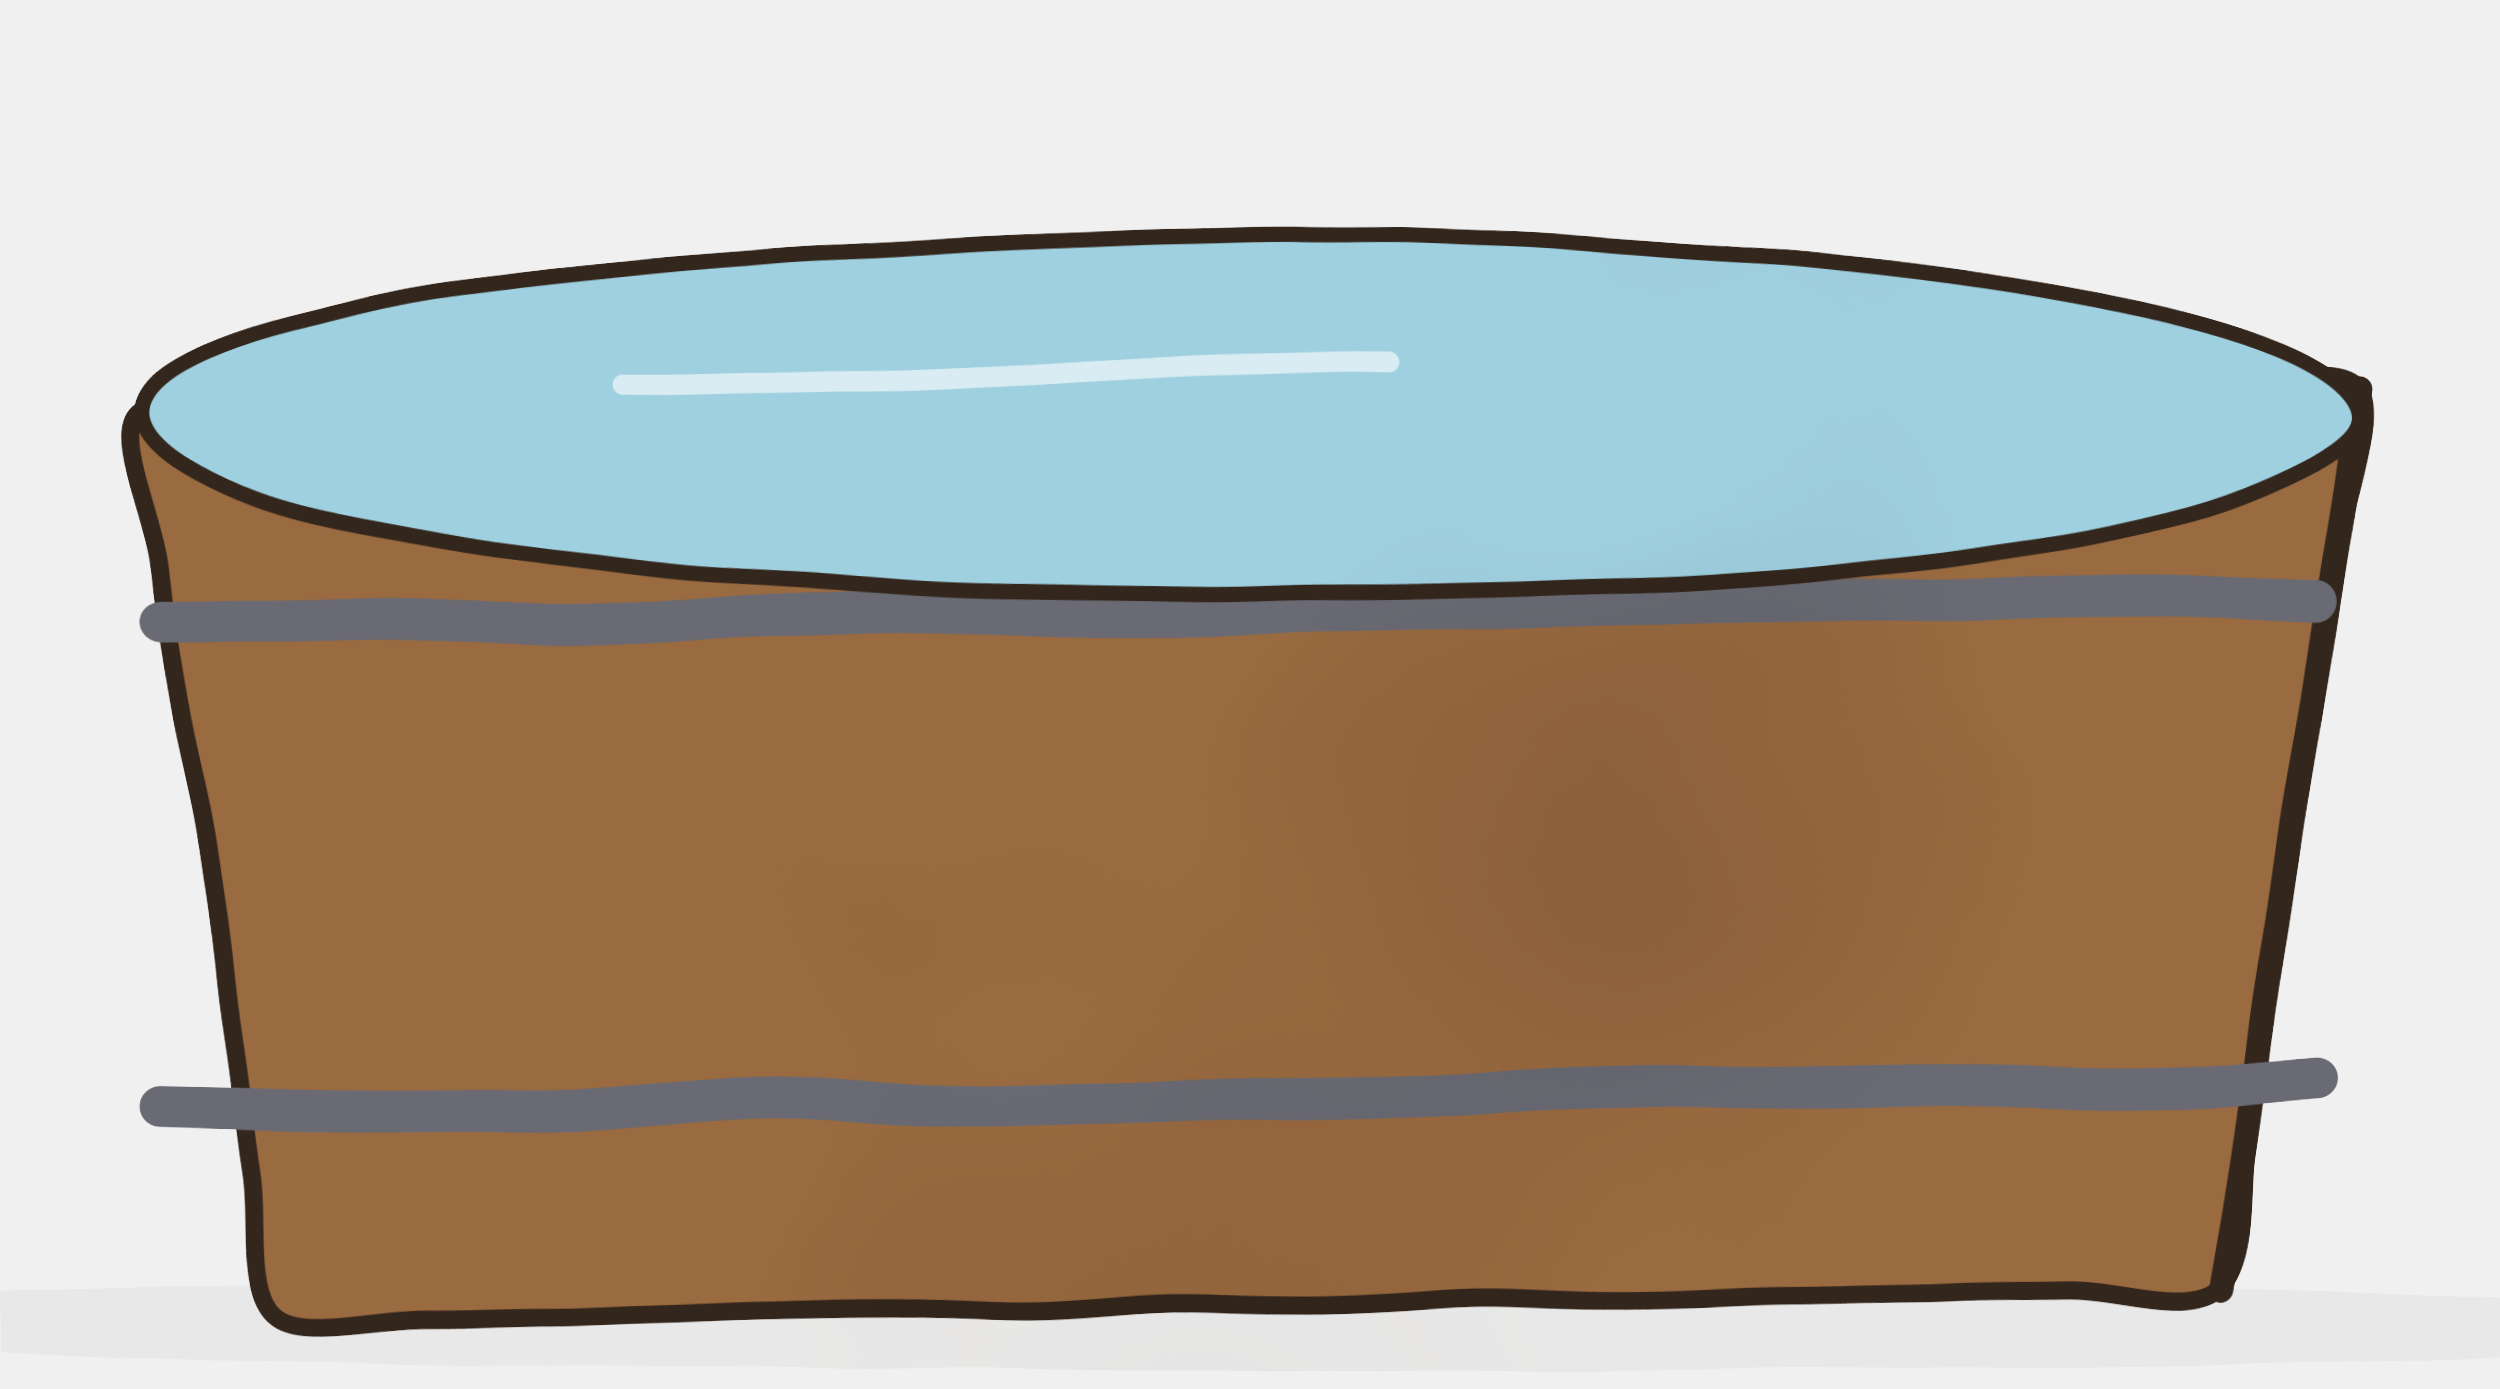
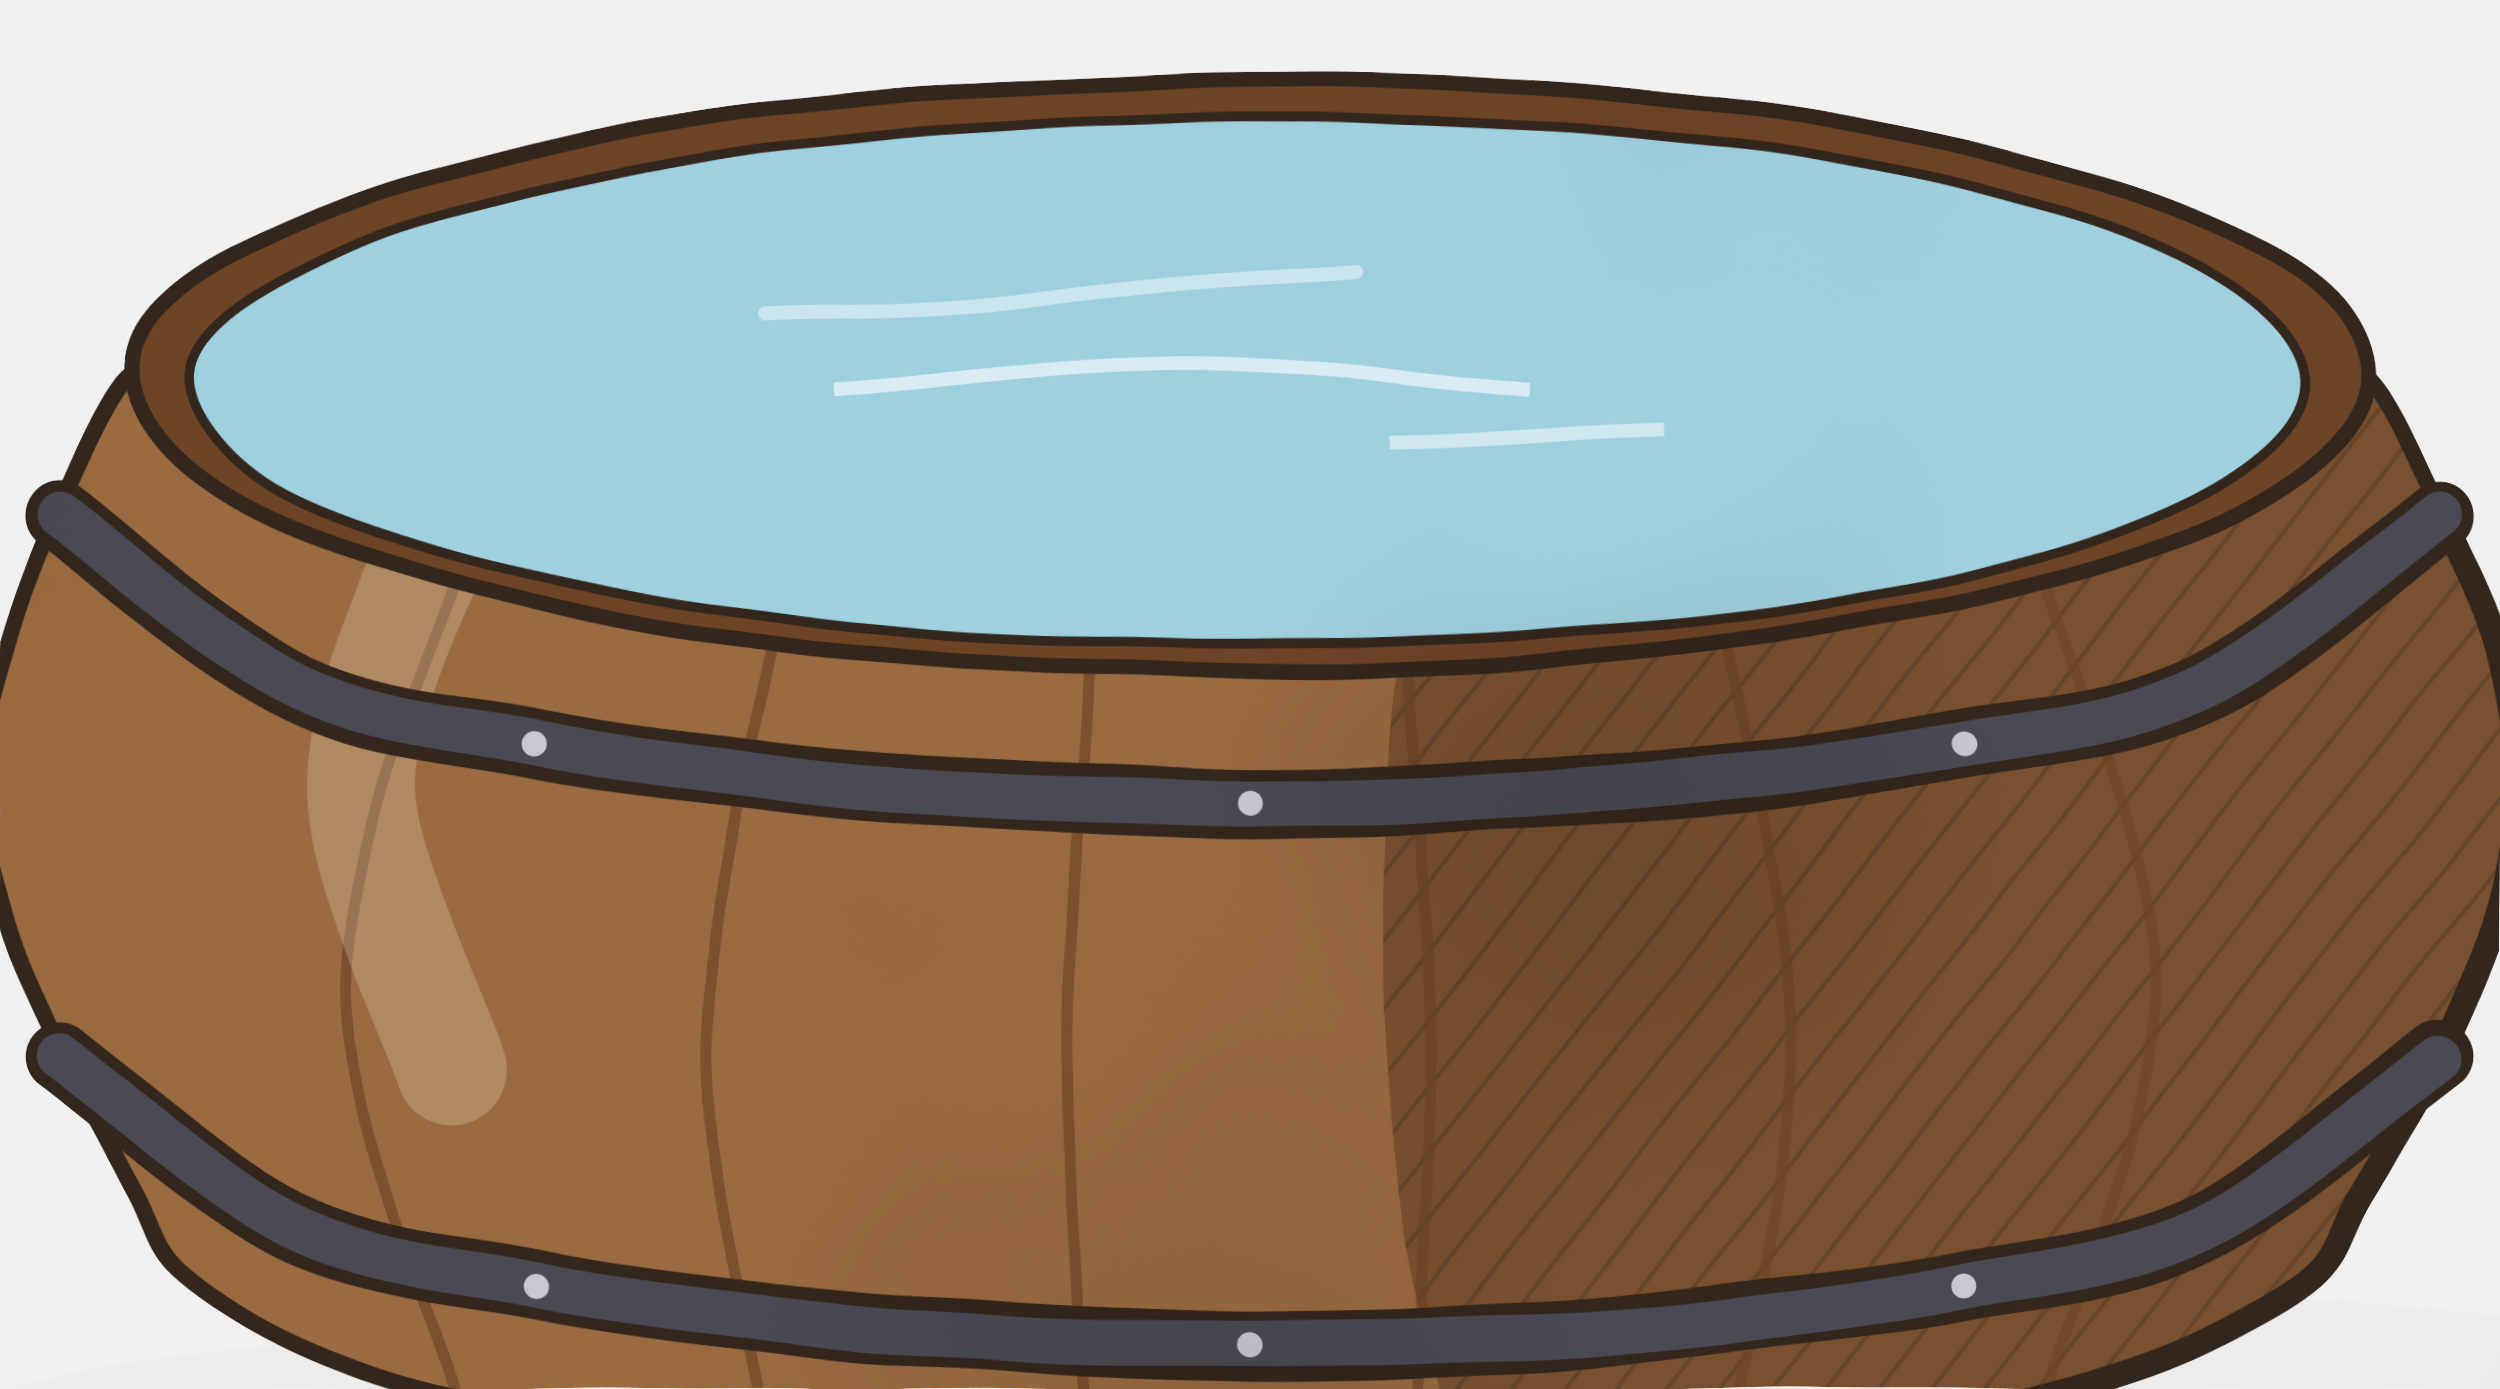
<svg xmlns="http://www.w3.org/2000/svg" viewBox="0 0 360 200" width="360" height="200">
  <defs>
    <filter id="art" x="-4%" y="-4%" width="108%" height="108%" color-interpolation-filters="sRGB">
      <feTurbulence type="fractalNoise" baseFrequency="0.032" numOctaves="2" seed="2022" result="w" />
      <feDisplacementMap in="SourceGraphic" in2="w" scale="1.2" xChannelSelector="R" yChannelSelector="G" result="d" />
      <feTurbulence type="fractalNoise" baseFrequency="0.007" numOctaves="3" seed="2029" result="t" />
      <feColorMatrix in="t" type="matrix" values="0.3 0 0 0 0.85  0.3 0 0 0 0.85  0.3 0 0 0 0.85  0 0 0 0 1" result="tw" />
      <feBlend in="d" in2="tw" mode="multiply" result="m" />
      <feComposite in="m" in2="d" operator="in" />
    </filter>
    <filter id="blur" x="-30%" y="-30%" width="160%" height="160%">
      <feGaussianBlur stdDeviation="8" />
    </filter>
    <filter id="blur2" x="-30%" y="-30%" width="160%" height="160%">
      <feGaussianBlur stdDeviation="2.5" />
    </filter>
    <pattern id="hatch" width="6" height="6" patternUnits="userSpaceOnUse" patternTransform="rotate(38)">
      <line x1="0" y1="0" x2="0" y2="6" stroke="#33261c" stroke-width="1.2" />
    </pattern>
    <pattern id="hatch2" width="5" height="5" patternUnits="userSpaceOnUse" patternTransform="rotate(-48)">
      <line x1="0" y1="0" x2="0" y2="5" stroke="#33261c" stroke-width="1" />
    </pattern>
    <pattern id="hatchw" width="7" height="7" patternUnits="userSpaceOnUse" patternTransform="rotate(30)">
      <line x1="0" y1="0" x2="0" y2="7" stroke="#fff8e0" stroke-width="1.3" />
    </pattern>
  </defs>
  <g filter="url(#art)">
-     <path d="M9.7 185.5C64.7 184 294.8 184.6 349.9 186.4C405 188.2 395.2 194.8 340.2 196.3C285.3 197.9 75.3 197.5 20.2 195.7C-34.9 193.9 -45.2 187.1 9.7 185.5Z" fill="#33261c" opacity="0.22" />
-     <path d="M19.6 60.1C22.6 56.5 33.8 60.3 40.9 60.1C48 59.9 55.3 59.2 62.4 59C69.5 58.8 76.5 59.1 83.7 59.1C90.8 59 97.9 58.7 105.1 58.7C112.2 58.7 119.2 59 126.4 59C133.5 58.9 140.7 58.6 147.9 58.4C155.2 58.3 162.7 58.2 169.8 58.2C176.9 58.1 183.4 58.1 190.4 58C197.4 57.8 204.8 57.2 211.9 57.1C219 57.1 226 57.5 233 57.5C240.1 57.4 247 57 254.2 56.8C261.4 56.7 269 56.6 276.2 56.6C283.4 56.6 290.3 57.1 297.4 57C304.5 56.9 311.9 56.4 319 56.2C326 56 336.7 52.2 339.7 55.8C342.7 59.5 337.8 70.8 336.8 78.1C335.7 85.3 334.6 92.1 333.5 99.2C332.4 106.3 331.4 113.4 330.3 120.6C329.1 127.8 327.8 135.3 326.8 142.6C325.7 149.8 324.9 156.8 323.7 164.1C322.6 171.3 323.9 182.2 319.6 185.9C315.3 189.5 305.1 185.8 298.1 185.8C291 185.9 284.6 186 277.4 186.2C270.2 186.3 262.1 186.6 254.9 186.7C247.7 186.9 241.3 187 234.2 187.1C227.1 187.1 219.8 186.9 212.6 187C205.3 187.2 197.9 187.9 190.6 188C183.4 188.1 176.1 187.6 169 187.7C161.8 187.9 154.7 188.8 147.6 188.9C140.6 189.1 133.7 188.4 126.6 188.4C119.5 188.4 112.1 188.8 104.9 189C97.7 189.2 90.5 189.4 83.3 189.6C76.2 189.7 69.1 190 61.8 190C54.5 190 43.9 193.2 39.7 189.7C35.4 186.2 37.5 175.9 36.4 168.7C35.3 161.6 34.2 154.2 33.2 146.9C32.2 139.5 31.6 131.9 30.4 124.7C29.3 117.5 27.4 110.9 26.2 103.7C25 96.6 24.1 89.1 23 81.9C21.9 74.6 16.6 63.7 19.6 60.1Z" fill="#9a6a40" />
-     <path d="M19.6 60.1C22.6 56.5 33.8 60.3 40.9 60.1C48 59.9 55.3 59.2 62.4 59C69.5 58.8 76.5 59.1 83.7 59.1C90.8 59 97.9 58.7 105.1 58.7C112.2 58.7 119.2 59 126.4 59C133.5 58.9 140.7 58.6 147.9 58.4C155.2 58.3 162.7 58.2 169.8 58.2C176.9 58.1 183.4 58.1 190.4 58C197.4 57.8 204.8 57.2 211.9 57.1C219 57.1 226 57.5 233 57.5C240.1 57.4 247 57 254.2 56.8C261.4 56.7 269 56.6 276.2 56.6C283.4 56.6 290.3 57.1 297.4 57C304.5 56.9 311.9 56.4 319 56.2C326 56 336.7 52.2 339.7 55.8C342.7 59.5 337.8 70.8 336.8 78.1C335.7 85.3 334.6 92.1 333.5 99.2C332.4 106.3 331.4 113.4 330.3 120.6C329.1 127.8 327.8 135.3 326.8 142.6C325.7 149.8 324.9 156.8 323.7 164.1C322.6 171.3 323.9 182.2 319.6 185.9C315.3 189.5 305.1 185.8 298.1 185.8C291 185.9 284.6 186 277.4 186.2C270.2 186.3 262.1 186.6 254.9 186.7C247.7 186.9 241.3 187 234.2 187.1C227.1 187.1 219.8 186.9 212.6 187C205.3 187.2 197.9 187.9 190.6 188C183.4 188.1 176.1 187.6 169 187.7C161.8 187.9 154.7 188.8 147.6 188.9C140.6 189.1 133.7 188.4 126.6 188.4C119.5 188.4 112.1 188.8 104.9 189C97.7 189.2 90.5 189.4 83.3 189.6C76.2 189.7 69.1 190 61.8 190C54.5 190 43.9 193.2 39.7 189.7C35.4 186.2 37.5 175.9 36.4 168.7C35.3 161.6 34.2 154.2 33.2 146.9C32.2 139.5 31.6 131.9 30.4 124.7C29.3 117.5 27.4 110.9 26.2 103.7C25 96.6 24.1 89.1 23 81.9C21.9 74.6 16.6 63.7 19.6 60.1Z" fill="none" stroke="#33261c" stroke-width="2.6" stroke-linecap="round" stroke-linejoin="round" />
-     <path d="M340 56C336.7 77.7 323.3 164.3 320 186" fill="none" stroke="#33261c" stroke-width="3.6" stroke-linecap="round" />
-     <path d="M23.3 89.7C28.2 89.6 43 88.9 52.6 89C62.3 89 71.7 90.1 81.1 90.1C90.5 90 99.9 89.1 109.1 88.8C118.4 88.5 127.2 88 136.5 88.1C145.7 88.1 155 89 164.6 89C174.2 88.9 184.4 88.1 193.9 87.9C203.4 87.6 212.3 87.8 221.7 87.6C231 87.4 240.7 86.8 250.1 86.6C259.4 86.4 268.4 86.5 277.7 86.4C287 86.3 296.5 85.8 305.8 85.8C315.1 85.8 328.9 86.4 333.5 86.5" fill="none" stroke="#6a6a74" stroke-width="6" stroke-linecap="round" stroke-linejoin="round" />
-     <path d="M23.2 159.4C27.9 159.5 41.8 159.8 51.4 159.9C61 160 71.2 160.2 80.8 159.9C90.4 159.6 99.6 158.3 109 158.2C118.5 158.1 128.2 159.1 137.5 159.2C146.8 159.3 155.6 159.1 164.8 158.9C174 158.7 183.2 158.4 192.5 158.1C201.9 157.8 211.3 157.2 220.8 157C230.3 156.7 239.9 156.7 249.5 156.6C259 156.5 268.6 156.1 278 156.2C287.4 156.2 296.6 157.2 305.9 157C315.2 156.9 329.1 155.6 333.8 155.3" fill="none" stroke="#6a6a74" stroke-width="6" stroke-linecap="round" stroke-linejoin="round" />
-     <path d="M339.8 60.3C339.8 62.6 337.4 64.7 333.3 67.1C329.1 69.4 323 72 314.9 74.2C306.8 76.4 295.8 78.5 284.4 80.1C273 81.7 260.1 83 246.5 83.9C232.9 84.8 217.6 85.2 202.8 85.4C187.9 85.7 172.5 85.7 157.6 85.3C142.6 85 126.9 84.5 113.2 83.6C99.4 82.6 86.5 81.3 75.2 79.7C63.8 78.2 53.4 76.4 45.3 74.3C37.2 72.2 30.8 69.5 26.7 67.1C22.5 64.7 20.4 62.1 20.4 59.7C20.4 57.3 22.5 54.8 26.6 52.5C30.7 50.2 36.9 47.9 45 45.9C53 43.8 63.5 41.7 74.9 40.2C86.4 38.7 99.9 37.8 113.7 36.8C127.4 35.9 142.5 34.9 157.3 34.4C172.2 33.9 187.9 33.5 202.7 33.8C217.5 34.1 232.6 35.2 246.3 36.2C260.1 37.3 273.8 38.5 285.2 40.2C296.7 41.9 307 44.2 315 46.4C323 48.5 329.3 50.7 333.4 53.1C337.5 55.4 339.8 58 339.8 60.3Z" fill="#9fd0e0" />
-     <path d="M339.8 60.3C339.8 62.6 337.4 64.7 333.3 67.1C329.1 69.4 323 72 314.9 74.2C306.8 76.4 295.8 78.5 284.4 80.1C273 81.7 260.1 83 246.5 83.9C232.9 84.8 217.6 85.2 202.8 85.4C187.9 85.7 172.5 85.7 157.6 85.3C142.6 85 126.9 84.5 113.2 83.6C99.4 82.6 86.5 81.3 75.2 79.7C63.8 78.2 53.4 76.4 45.3 74.3C37.2 72.2 30.8 69.5 26.7 67.1C22.5 64.7 20.4 62.1 20.4 59.7C20.4 57.3 22.5 54.8 26.6 52.5C30.7 50.2 36.9 47.9 45 45.9C53 43.8 63.5 41.7 74.9 40.2C86.4 38.7 99.9 37.8 113.7 36.8C127.4 35.9 142.5 34.9 157.3 34.4C172.2 33.9 187.9 33.5 202.7 33.8C217.5 34.1 232.6 35.2 246.3 36.2C260.1 37.3 273.8 38.5 285.2 40.2C296.7 41.9 307 44.2 315 46.4C323 48.5 329.3 50.7 333.4 53.1C337.5 55.4 339.8 58 339.8 60.3Z" fill="none" stroke="#33261c" stroke-width="2.2" stroke-linecap="round" stroke-linejoin="round" />
-     <path d="M89.6 55.2C94.2 55.2 108.4 55.3 117.6 55.1C126.8 54.9 135.8 54.5 144.9 54C153.9 53.6 162.7 52.8 171.9 52.4C181 52.1 195.3 52.1 200 52.1" fill="none" stroke="#ffffff" stroke-width="3" stroke-linecap="round" stroke-linejoin="round" opacity="0.6" />
+     <path d="M14.3 196.9C67.9 187.2 292.4 182.8 351.7 188.5C411 194.1 423.7 220.9 370.1 230.6C316.5 240.3 89.5 252.4 30.2 246.8C-29.1 241.1 -39.3 206.6 14.3 196.9Z" fill="#33261c" opacity="0.18" />
+     <path d="M19.6 53.9C16.5 55 11.5 66.7 8.4 73.2C5.3 79.7 2.9 86.3 1.1 92.9C-0.8 99.5 -2.8 106.2 -2.9 112.8C-2.9 119.4 -1 126 0.9 132.5C2.9 139 5.9 145.2 9.1 151.8C12.2 158.4 16.8 166.7 19.9 172.1C22.9 177.6 22.5 180.3 27.6 184.4C32.7 188.6 40.7 193.5 50.5 196.9C60.3 200.4 73 202.9 86.4 205.3C99.8 207.7 115.2 210 130.8 211.5C146.5 212.9 163.8 213.7 180.3 213.8C196.7 213.9 214.2 213.3 229.7 211.9C245.3 210.5 260.5 207.9 273.7 205.4C286.9 202.8 299.5 200.2 309.2 196.8C318.9 193.5 326.8 189.3 332 185.1C337.2 180.9 337.3 177.1 340.4 171.7C343.5 166.3 347.6 159.2 350.7 152.7C353.8 146.3 357.2 139.5 359.1 132.9C360.9 126.2 361.8 119.5 361.9 112.8C362 106.1 361.4 99.4 359.7 92.9C358 86.5 354.9 80.7 351.7 74.2C348.4 67.7 343.6 55.2 340.4 53.9C337.1 52.7 337.2 62.4 332 66.6C326.8 70.7 318.8 75.4 309.3 78.9C299.7 82.5 287.8 85.2 274.5 87.7C261.3 90.1 245.4 92.4 229.7 93.7C214 94.9 196.9 95.3 180.4 95.3C163.9 95.2 146.3 94.7 130.6 93.4C114.8 92 99.3 89.7 85.9 87.3C72.5 84.9 60 82.2 50.3 78.8C40.5 75.3 32.5 70.7 27.4 66.5C22.3 62.3 22.8 52.7 19.6 53.9Z" fill="#9a6a40" />
+     <clipPath id="c7140">
+       <path d="M19.6 53.9C16.5 55 11.5 66.7 8.4 73.2C5.3 79.7 2.9 86.3 1.1 92.9C-0.8 99.5 -2.8 106.2 -2.9 112.8C-2.9 119.4 -1 126 0.9 132.5C2.9 139 5.9 145.2 9.1 151.8C12.2 158.4 16.8 166.7 19.9 172.1C22.9 177.6 22.5 180.3 27.6 184.4C32.7 188.6 40.7 193.5 50.5 196.9C60.3 200.4 73 202.9 86.4 205.3C99.8 207.7 115.2 210 130.8 211.5C146.5 212.9 163.8 213.7 180.3 213.8C196.7 213.9 214.2 213.3 229.7 211.9C245.3 210.5 260.5 207.9 273.7 205.4C286.9 202.8 299.5 200.2 309.2 196.8C318.9 193.5 326.8 189.3 332 185.1C337.2 180.9 337.3 177.1 340.4 171.7C343.5 166.3 347.6 159.2 350.7 152.7C353.8 146.3 357.2 139.5 359.1 132.9C360.9 126.2 361.8 119.5 361.9 112.8C362 106.1 361.4 99.4 359.7 92.9C358 86.5 354.9 80.7 351.7 74.2C348.4 67.7 343.6 55.2 340.4 53.9C337.1 52.7 337.2 62.4 332 66.6C326.8 70.7 318.8 75.4 309.3 78.9C299.7 82.5 287.8 85.2 274.5 87.7C261.3 90.1 245.4 92.4 229.7 93.7C214 94.9 196.9 95.3 180.4 95.3C163.9 95.2 146.3 94.7 130.6 93.4C114.8 92 99.3 89.7 85.9 87.3C72.5 84.9 60 82.2 50.3 78.8C40.5 75.3 32.5 70.7 27.4 66.5C22.3 62.3 22.8 52.7 19.6 53.9Z" />
+     </clipPath>
+     <g clip-path="url(#c7140)">
+       <path d="M218.1 44.1C243.8 14.2 346.8 14.4 372.6 44.2C398.3 74.1 398.2 193.4 372.6 223.3C346.9 253.3 244.4 253.7 218.7 223.8C192.9 194 192.5 74 218.1 44.1Z" fill="rgba(40,20,10,0.28)" />
+       <path d="M218.1 44.1C243.8 14.2 346.8 14.4 372.6 44.2C398.3 74.1 398.2 193.4 372.6 223.3C346.9 253.3 244.4 253.7 218.7 223.8C192.9 194 192.5 74 218.1 44.1Z" fill="url(#hatch)" opacity="0.28" />
+       <path d="M65.6 82.8C62.9 92.7 49.6 122.6 49.6 142.3C49.7 162.1 63.2 191.5 65.9 201.3M111.6 91.4C109.9 101.3 101.7 130.9 101.6 150.6C101.5 170.4 109.6 199.9 111.2 209.8M157 94.9C156.4 104.8 153.7 134.4 153.7 154.1C153.7 173.8 156.4 203.2 157 213.1M202.7 95.4C203.2 105.2 205.9 134.6 206 154.2C206.1 173.8 203.6 203.4 203.2 213.2M248.4 91.6C250 101.4 258.1 130.6 258.1 150.3C258.1 170 250 199.8 248.4 209.7M294 83C296.7 92.8 310.4 122.3 310.4 142C310.5 161.7 297 191.5 294.3 201.4" fill="none" stroke="#6e4426" stroke-width="1.6" opacity="0.7" />
+       <path d="M65 71.4C62.9 78.3 52 99.1 52.1 112.9C52.1 126.7 63 147.2 65.1 154.1" fill="none" stroke="#fff4dc" stroke-width="16" opacity="0.22" stroke-linecap="round" />
+     </g>
+     <path d="M19.6 53.9C16.5 55 11.5 66.7 8.4 73.2C5.3 79.7 2.9 86.3 1.1 92.9C-0.8 99.5 -2.8 106.2 -2.9 112.8C-2.9 119.4 -1 126 0.9 132.5C2.9 139 5.9 145.2 9.1 151.8C12.2 158.4 16.8 166.7 19.9 172.1C22.9 177.6 22.5 180.3 27.6 184.4C32.7 188.6 40.7 193.5 50.5 196.9C60.3 200.4 73 202.9 86.4 205.3C99.8 207.7 115.2 210 130.8 211.5C146.5 212.9 163.8 213.7 180.3 213.8C196.7 213.9 214.2 213.3 229.7 211.9C245.3 210.5 260.5 207.9 273.7 205.4C286.9 202.8 299.5 200.2 309.2 196.8C318.9 193.5 326.8 189.3 332 185.1C337.2 180.9 337.3 177.1 340.4 171.7C343.5 166.3 347.6 159.2 350.7 152.7C353.8 146.3 357.2 139.5 359.1 132.9C360.9 126.2 361.8 119.5 361.9 112.8C362 106.1 361.4 99.4 359.7 92.9C358 86.5 354.9 80.7 351.7 74.2C348.4 67.7 343.6 55.2 340.4 53.9C337.1 52.7 337.2 62.4 332 66.6C326.8 70.7 318.8 75.4 309.3 78.9C299.7 82.5 287.8 85.2 274.5 87.7C261.3 90.1 245.4 92.4 229.7 93.7C214 94.9 196.9 95.3 180.4 95.3C163.9 95.2 146.3 94.7 130.6 93.4C114.8 92 99.3 89.7 85.9 87.3C72.5 84.9 60 82.2 50.3 78.8C40.5 75.3 32.5 70.7 27.4 66.5C22.3 62.3 22.8 52.7 19.6 53.9Z" fill="none" stroke="#33261c" stroke-width="2.4" stroke-linecap="round" stroke-linejoin="round" />
+     <path d="M229.4 211.6C236.9 210.6 260.7 208.2 274 205.7C287.4 203.1 299.8 199.9 309.4 196.5C319.1 193 327.1 188.9 332.2 184.9C337.3 180.8 336.8 177.4 340 172C343.2 166.6 348 158.9 351.2 152.3C354.4 145.8 357.5 139.2 359.4 132.7C361.3 126.1 362.4 119.6 362.4 113C362.4 106.4 361.3 99.9 359.4 93.3C357.5 86.8 352.6 76.9 351.2 73.7" fill="none" stroke="#33261c" stroke-width="3.6" stroke-linecap="round" />
+     <path d="M8.5 74.3C14.2 78.5 31.3 93.6 42.7 99.1C54.1 104.6 65.5 105 77 107.2C88.4 109.3 100 110.8 111.4 112C122.9 113.2 134.4 114 145.9 114.6C157.3 115.3 168.6 115.9 180 115.9C191.4 115.9 202.8 115.1 214.2 114.5C225.6 114 237 113.6 248.5 112.4C259.9 111.1 271.2 109.4 282.7 107.2C294.2 105 305.9 104.6 317.3 99.1C328.7 93.6 345.5 78.5 351.2 74.3" fill="none" stroke="#33261c" stroke-width="10" stroke-linecap="round" />
+     <path d="M8.6 74.2C14.3 78.3 31.4 93.4 42.9 98.8C54.3 104.3 66 104.9 77.4 107.1C88.7 109.3 99.8 110.8 111.2 112.1C122.6 113.4 134.2 114.3 145.7 114.9C157.1 115.5 168.5 115.8 180 115.8C191.4 115.8 202.9 115.3 214.4 114.7C225.9 114.1 237.4 113.3 248.8 112C260.2 110.8 271.5 109.4 282.9 107.3C294.2 105.1 305.5 104.5 316.9 99C328.3 93.4 345.5 78.1 351.2 74" fill="none" stroke="#4a4a54" stroke-width="6.5" stroke-linecap="round" />
+     <circle cx="77.2" cy="107.3" r="1.8" fill="#c8c8d0" />
+     <circle cx="180.0" cy="115.7" r="1.8" fill="#c8c8d0" />
+     <circle cx="282.8" cy="107.3" r="1.8" fill="#c8c8d0" />
+     <path d="M8.7 152.2C14.4 156.4 31.5 171.5 42.9 177C54.3 182.4 65.7 182.8 77.1 184.9C88.5 187.1 99.9 188.7 111.4 190C122.8 191.3 134.5 192 146 192.6C157.5 193.2 168.9 193.7 180.2 193.8C191.6 193.8 202.8 193.6 214.2 192.9C225.6 192.3 237 191 248.4 189.8C259.8 188.5 271.4 187.4 282.9 185.2C294.3 183.1 305.7 182.5 317.1 176.9C328.5 171.3 345.5 155.9 351.2 151.7" fill="none" stroke="#33261c" stroke-width="10" stroke-linecap="round" />
+     <path d="M8.6 152C14.4 156.1 31.7 171.5 43.2 177C54.6 182.5 65.8 182.8 77.2 185C88.6 187.2 100.1 188.7 111.6 190.1C123 191.4 134.2 192.3 145.6 192.9C157.1 193.4 168.7 193.3 180.2 193.3C191.6 193.3 203 193.2 214.5 192.7C225.9 192.2 237.5 191.5 248.9 190.3C260.2 189 271.2 187.5 282.6 185.3C294 183.1 305.9 182.4 317.3 176.9C328.8 171.4 345.6 156.3 351.2 152.2" fill="none" stroke="#4a4a54" stroke-width="6.5" stroke-linecap="round" />
+     <circle cx="77.2" cy="185.2" r="1.8" fill="#c8c8d0" />
+     <circle cx="180.0" cy="193.5" r="1.8" fill="#c8c8d0" />
+     <circle cx="282.8" cy="185.2" r="1.8" fill="#c8c8d0" />
+     <path d="M341.3 54.3C341.2 59.3 337.1 64.6 330.8 69.1C324.6 73.5 315.5 77.6 303.8 81.2C292.1 84.8 276.6 88 260.7 90.5C244.8 93 226.5 95.3 208.3 96.2C190.2 97.1 169.9 96.6 151.8 95.8C133.7 94.9 115.7 93.7 99.9 91.2C84 88.8 68.6 85 56.8 81.2C44.9 77.5 35 73.2 28.7 68.6C22.4 64.1 19.1 58.6 19.1 53.8C19 49 22 44.3 28.3 39.9C34.5 35.4 44.7 30.9 56.5 27.1C68.4 23.3 83.4 19.6 99.2 17.2C115.1 14.7 133.8 13.4 151.9 12.5C170.1 11.6 190.1 11.2 208.3 11.9C226.4 12.7 244.8 14.6 260.6 17C276.4 19.5 291.1 22.9 302.9 26.6C314.8 30.3 325.4 34.5 331.8 39.1C338.2 43.7 341.5 49.3 341.3 54.3Z" fill="#6e4426" />
+     <path d="M341.3 54.3C341.2 59.3 337.1 64.6 330.8 69.1C324.6 73.5 315.5 77.6 303.8 81.2C292.1 84.8 276.6 88 260.7 90.5C244.8 93 226.5 95.3 208.3 96.2C190.2 97.1 169.9 96.6 151.8 95.8C133.7 94.9 115.7 93.7 99.9 91.2C84 88.8 68.6 85 56.8 81.2C44.9 77.5 35 73.2 28.7 68.6C22.4 64.1 19.1 58.6 19.1 53.8C19 49 22 44.3 28.3 39.9C34.5 35.4 44.7 30.9 56.5 27.1C68.4 23.3 83.4 19.6 99.2 17.2C115.1 14.7 133.8 13.4 151.9 12.5C170.1 11.6 190.1 11.2 208.3 11.9C226.4 12.7 244.8 14.6 260.6 17C276.4 19.5 291.1 22.9 302.9 26.6C314.8 30.3 325.4 34.5 331.8 39.1C338.2 43.7 341.5 49.3 341.3 54.3Z" fill="none" stroke="#33261c" stroke-width="2.2" stroke-linecap="round" stroke-linejoin="round" />
+     <path d="M332 55.1C332.1 60 328.1 64.9 320.6 69.4C313.2 73.9 300.9 78.7 287.2 82.1C273.5 85.6 256.4 88.4 238.4 90.1C220.5 91.9 198.9 92.7 179.6 92.7C160.2 92.7 140 92 122.2 90.3C104.4 88.5 86.6 85.4 72.7 82C58.9 78.7 46.9 74.7 39.3 70.1C31.8 65.5 27.4 59.4 27.5 54.5C27.6 49.6 32.5 45.1 40 40.7C47.5 36.4 59 31.8 72.7 28.4C86.4 24.9 104.4 21.9 122.3 20C140.1 18.1 160.4 17.1 179.8 17C199.1 16.9 220.3 17.7 238.3 19.5C256.3 21.3 274.1 24.3 287.7 27.7C301.3 31.2 312.6 35.6 320 40.2C327.4 44.7 331.9 50.3 332 55.1Z" fill="#9fd0e0" />
+     <path d="M332 55.1C332.1 60 328.1 64.9 320.6 69.4C313.2 73.9 300.9 78.7 287.2 82.1C273.5 85.6 256.4 88.4 238.4 90.1C220.5 91.9 198.9 92.7 179.6 92.7C160.2 92.7 140 92 122.2 90.3C104.4 88.5 86.6 85.4 72.7 82C58.9 78.7 46.9 74.7 39.3 70.1C31.8 65.5 27.4 59.4 27.5 54.5C27.6 49.6 32.5 45.1 40 40.7C47.5 36.4 59 31.8 72.7 28.4C86.4 24.9 104.4 21.9 122.3 20C140.1 18.1 160.4 17.1 179.8 17C199.1 16.9 220.3 17.7 238.3 19.5C256.3 21.3 274.1 24.3 287.7 27.7C301.3 31.2 312.6 35.6 320 40.2C327.4 44.7 331.9 50.3 332 55.1Z" fill="none" stroke="#33261c" stroke-width="1.4" stroke-linecap="round" stroke-linejoin="round" />
+     <path d="M110.3 45.1C115.1 44.9 129.2 44.7 138.7 44C148.3 43.2 158.4 41.6 167.8 40.8C177.3 40 190.8 39.4 195.4 39.1" fill="none" stroke="#ffffff" stroke-width="2" stroke-linecap="round" stroke-linejoin="round" opacity="0.45" />
+     <path d="M120.1 56.2C128.4 55.5 153.3 52 170 52C186.6 52 211.9 55.6 220.3 56.3" fill="none" stroke="#ffffff" stroke-width="2" opacity="0.6" />
+     <path d="M200.2 63.8C206.8 63.5 233.1 62.3 239.7 61.9" fill="none" stroke="#ffffff" stroke-width="2" opacity="0.5" />
  </g>
</svg>
